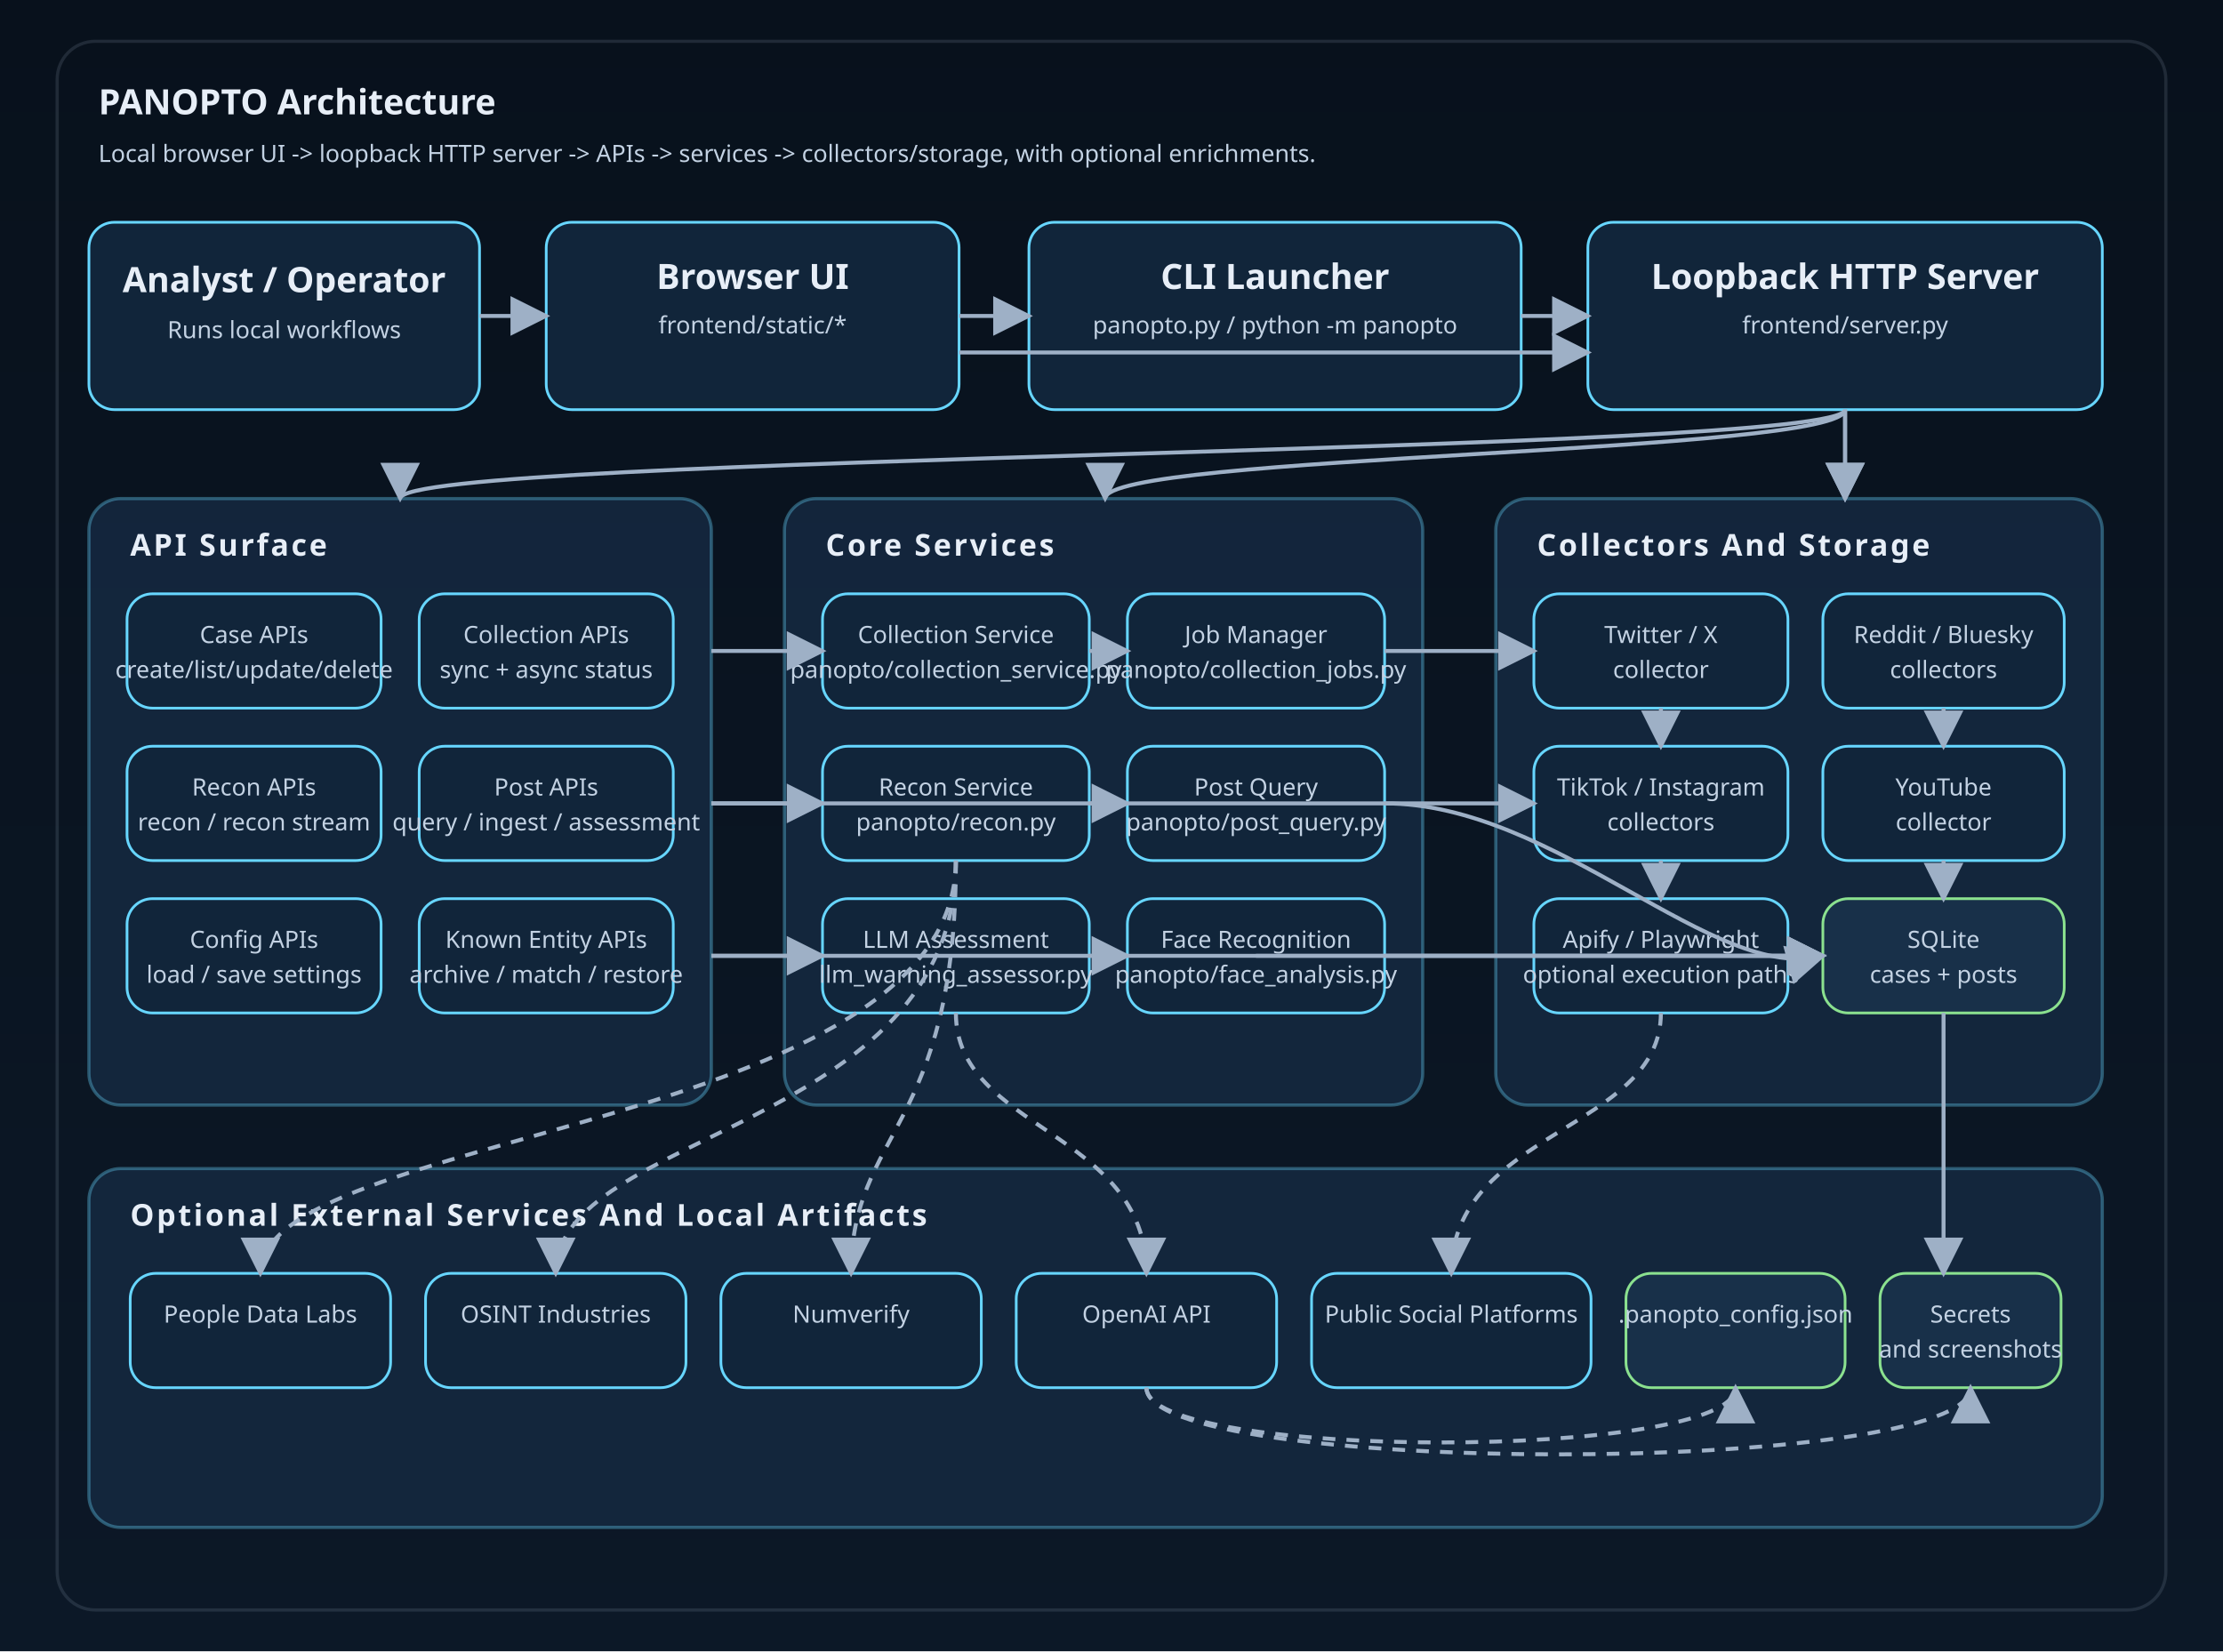
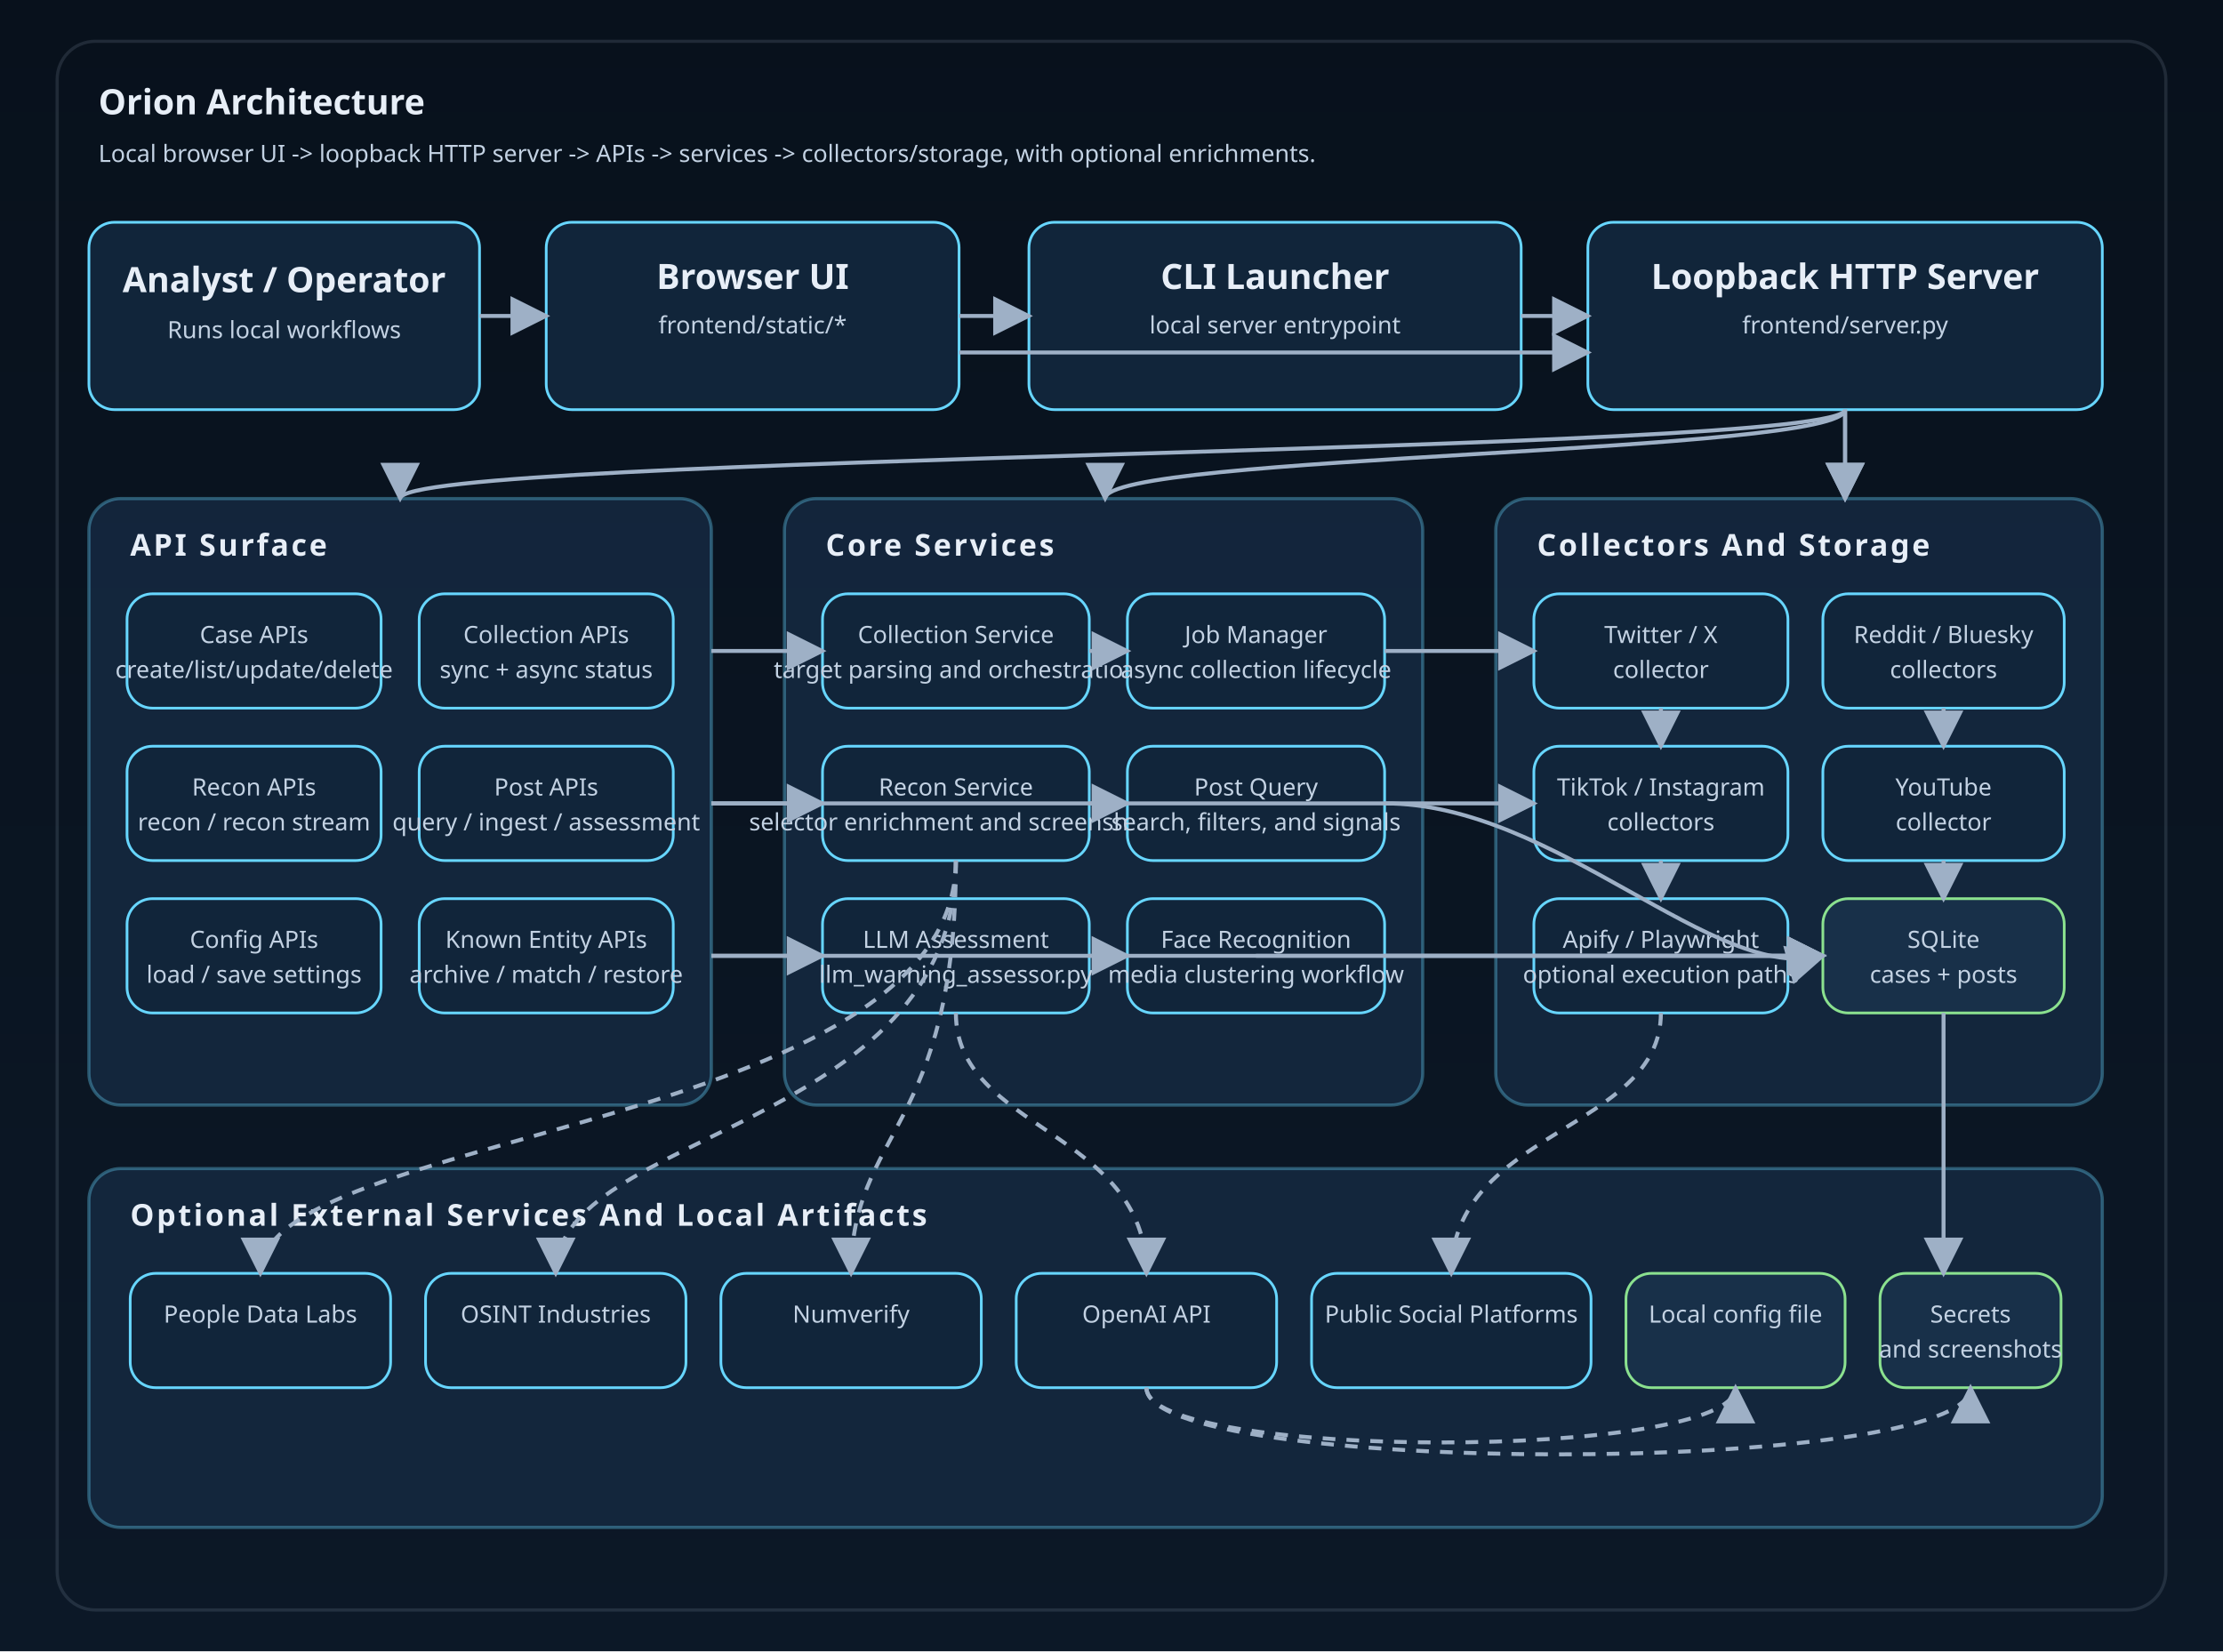
<svg xmlns="http://www.w3.org/2000/svg" viewBox="0 0 1400 1040" role="img" aria-labelledby="title desc">
  <defs>
    <linearGradient id="bg" x1="0" x2="0" y1="0" y2="1">
      <stop offset="0%" stop-color="#08111c" />
      <stop offset="100%" stop-color="#0c1827" />
    </linearGradient>
    <style>
      text { font-family: 'IBM Plex Sans', 'Segoe UI', sans-serif; fill: #e7eef7; }
      .label { font-size: 22px; font-weight: 700; }
      .small { font-size: 15px; fill: #c3d2e3; }
      .group { fill: rgba(20, 40, 62, 0.92); stroke: rgba(103, 214, 255, 0.35); stroke-width: 2; }
      .node { fill: #11253a; stroke: #67d6ff; stroke-width: 1.7; rx: 16; ry: 16; }
      .store { fill: #183049; stroke: #8be18f; stroke-width: 1.7; rx: 16; ry: 16; }
      .edge { stroke: #9eb0c6; stroke-width: 2.5; fill: none; marker-end: url(#arrow); }
      .optional { stroke-dasharray: 8 7; }
      .group-title { font-size: 19px; font-weight: 700; letter-spacing: 0.08em; text-transform: uppercase; }
    </style>
    <marker id="arrow" markerWidth="10" markerHeight="10" refX="9" refY="5" orient="auto">
      <path d="M0,0 L10,5 L0,10 z" fill="#9eb0c6" />
    </marker>
  </defs>
  <rect width="1400" height="1040" fill="url(#bg)" />
  <rect x="36" y="26" width="1328" height="988" rx="24" fill="none" stroke="rgba(158,176,198,0.16)" stroke-width="2" />
-   <text x="62" y="72" class="label">PANOPTO Architecture</text>
+   <text x="62" y="72" class="label">Orion Architecture</text>
  <text x="62" y="102" class="small">Local browser UI -&gt; loopback HTTP server -&gt; APIs -&gt; services -&gt; collectors/storage, with optional enrichments.</text>
  <rect x="56" y="140" width="246" height="118" class="node" />
  <text x="179" y="184" text-anchor="middle" class="label">Analyst / Operator</text>
  <text x="179" y="213" text-anchor="middle" class="small">Runs local workflows</text>
  <rect x="344" y="140" width="260" height="118" class="node" />
  <text x="474" y="182" text-anchor="middle" class="label">Browser UI</text>
  <text x="474" y="210" text-anchor="middle" class="small">frontend/static/*</text>
  <rect x="648" y="140" width="310" height="118" class="node" />
  <text x="803" y="182" text-anchor="middle" class="label">CLI Launcher</text>
-   <text x="803" y="210" text-anchor="middle" class="small">panopto.py / python -m panopto</text>
+   <text x="803" y="210" text-anchor="middle" class="small">local server entrypoint</text>
  <rect x="1000" y="140" width="324" height="118" class="node" />
  <text x="1162" y="182" text-anchor="middle" class="label">Loopback HTTP Server</text>
  <text x="1162" y="210" text-anchor="middle" class="small">frontend/server.py</text>
  <path d="M302 199 H344" class="edge" />
  <path d="M604 199 H648" class="edge" />
  <path d="M604 222 C760 222, 830 222, 1000 222" class="edge" />
  <path d="M958 199 H1000" class="edge" />
  <rect x="56" y="314" width="392" height="382" rx="20" class="group" />
  <text x="82" y="350" class="group-title">API Surface</text>
  <rect x="80" y="374" width="160" height="72" class="node" />
  <text x="160" y="405" text-anchor="middle" class="small">Case APIs</text>
  <text x="160" y="427" text-anchor="middle" class="small">create/list/update/delete</text>
  <rect x="264" y="374" width="160" height="72" class="node" />
  <text x="344" y="405" text-anchor="middle" class="small">Collection APIs</text>
  <text x="344" y="427" text-anchor="middle" class="small">sync + async status</text>
  <rect x="80" y="470" width="160" height="72" class="node" />
  <text x="160" y="501" text-anchor="middle" class="small">Recon APIs</text>
  <text x="160" y="523" text-anchor="middle" class="small">recon / recon stream</text>
  <rect x="264" y="470" width="160" height="72" class="node" />
  <text x="344" y="501" text-anchor="middle" class="small">Post APIs</text>
  <text x="344" y="523" text-anchor="middle" class="small">query / ingest / assessment</text>
  <rect x="80" y="566" width="160" height="72" class="node" />
  <text x="160" y="597" text-anchor="middle" class="small">Config APIs</text>
  <text x="160" y="619" text-anchor="middle" class="small">load / save settings</text>
  <rect x="264" y="566" width="160" height="72" class="node" />
  <text x="344" y="597" text-anchor="middle" class="small">Known Entity APIs</text>
  <text x="344" y="619" text-anchor="middle" class="small">archive / match / restore</text>
  <rect x="494" y="314" width="402" height="382" rx="20" class="group" />
  <text x="520" y="350" class="group-title">Core Services</text>
  <rect x="518" y="374" width="168" height="72" class="node" />
  <text x="602" y="405" text-anchor="middle" class="small">Collection Service</text>
-   <text x="602" y="427" text-anchor="middle" class="small">panopto/collection_service.py</text>
+   <text x="602" y="427" text-anchor="middle" class="small">target parsing and orchestration</text>
  <rect x="710" y="374" width="162" height="72" class="node" />
  <text x="791" y="405" text-anchor="middle" class="small">Job Manager</text>
-   <text x="791" y="427" text-anchor="middle" class="small">panopto/collection_jobs.py</text>
+   <text x="791" y="427" text-anchor="middle" class="small">async collection lifecycle</text>
  <rect x="518" y="470" width="168" height="72" class="node" />
  <text x="602" y="501" text-anchor="middle" class="small">Recon Service</text>
-   <text x="602" y="523" text-anchor="middle" class="small">panopto/recon.py</text>
+   <text x="602" y="523" text-anchor="middle" class="small">selector enrichment and screenshots</text>
  <rect x="710" y="470" width="162" height="72" class="node" />
  <text x="791" y="501" text-anchor="middle" class="small">Post Query</text>
-   <text x="791" y="523" text-anchor="middle" class="small">panopto/post_query.py</text>
+   <text x="791" y="523" text-anchor="middle" class="small">search, filters, and signals</text>
  <rect x="518" y="566" width="168" height="72" class="node" />
  <text x="602" y="597" text-anchor="middle" class="small">LLM Assessment</text>
  <text x="602" y="619" text-anchor="middle" class="small">llm_warning_assessor.py</text>
  <rect x="710" y="566" width="162" height="72" class="node" />
  <text x="791" y="597" text-anchor="middle" class="small">Face Recognition</text>
-   <text x="791" y="619" text-anchor="middle" class="small">panopto/face_analysis.py</text>
+   <text x="791" y="619" text-anchor="middle" class="small">media clustering workflow</text>
  <rect x="942" y="314" width="382" height="382" rx="20" class="group" />
  <text x="968" y="350" class="group-title">Collectors And Storage</text>
  <rect x="966" y="374" width="160" height="72" class="node" />
  <text x="1046" y="405" text-anchor="middle" class="small">Twitter / X</text>
  <text x="1046" y="427" text-anchor="middle" class="small">collector</text>
  <rect x="1148" y="374" width="152" height="72" class="node" />
  <text x="1224" y="405" text-anchor="middle" class="small">Reddit / Bluesky</text>
  <text x="1224" y="427" text-anchor="middle" class="small">collectors</text>
  <rect x="966" y="470" width="160" height="72" class="node" />
  <text x="1046" y="501" text-anchor="middle" class="small">TikTok / Instagram</text>
  <text x="1046" y="523" text-anchor="middle" class="small">collectors</text>
  <rect x="1148" y="470" width="152" height="72" class="node" />
  <text x="1224" y="501" text-anchor="middle" class="small">YouTube</text>
  <text x="1224" y="523" text-anchor="middle" class="small">collector</text>
  <rect x="966" y="566" width="160" height="72" class="node" />
  <text x="1046" y="597" text-anchor="middle" class="small">Apify / Playwright</text>
  <text x="1046" y="619" text-anchor="middle" class="small">optional execution paths</text>
  <rect x="1148" y="566" width="152" height="72" class="store" />
  <text x="1224" y="597" text-anchor="middle" class="small">SQLite</text>
  <text x="1224" y="619" text-anchor="middle" class="small">cases + posts</text>
  <rect x="56" y="736" width="1268" height="226" rx="20" class="group" />
  <text x="82" y="772" class="group-title">Optional External Services And Local Artifacts</text>
  <rect x="82" y="802" width="164" height="72" class="node" />
  <text x="164" y="833" text-anchor="middle" class="small">People Data Labs</text>
  <rect x="268" y="802" width="164" height="72" class="node" />
  <text x="350" y="833" text-anchor="middle" class="small">OSINT Industries</text>
  <rect x="454" y="802" width="164" height="72" class="node" />
  <text x="536" y="833" text-anchor="middle" class="small">Numverify</text>
  <rect x="640" y="802" width="164" height="72" class="node" />
  <text x="722" y="833" text-anchor="middle" class="small">OpenAI API</text>
  <rect x="826" y="802" width="176" height="72" class="node" />
  <text x="914" y="833" text-anchor="middle" class="small">Public Social Platforms</text>
  <rect x="1024" y="802" width="138" height="72" class="store" />
-   <text x="1093" y="833" text-anchor="middle" class="small">.panopto_config.json</text>
+   <text x="1093" y="833" text-anchor="middle" class="small">Local config file</text>
  <rect x="1184" y="802" width="114" height="72" class="store" />
  <text x="1241" y="833" text-anchor="middle" class="small">Secrets</text>
  <text x="1241" y="855" text-anchor="middle" class="small">and screenshots</text>
  <path d="M1162 258 V314" class="edge" />
  <path d="M1162 258 C1162 286, 252 286, 252 314" class="edge" />
  <path d="M1162 258 C1162 286, 696 286, 696 314" class="edge" />
  <path d="M448 410 H518" class="edge" />
  <path d="M448 506 H518" class="edge" />
  <path d="M448 602 H518" class="edge" />
  <path d="M448 506 H710" class="edge" />
  <path d="M448 602 H710" class="edge" />
  <path d="M686 410 H710" class="edge" />
  <path d="M872 410 C908 410, 920 410, 966 410" class="edge" />
  <path d="M686 506 C820 506, 890 506, 966 506" class="edge" />
  <path d="M686 602 C870 602, 1000 602, 1148 602" class="edge" />
  <path d="M872 506 C980 506, 1080 620, 1148 602" class="edge" />
  <path d="M872 602 H1148" class="edge" />
  <path d="M1046 446 V470" class="edge" />
  <path d="M1224 446 V470" class="edge" />
  <path d="M1224 542 V566" class="edge" />
  <path d="M1046 542 V566" class="edge optional" />
  <path d="M1046 638 C1046 712, 914 712, 914 802" class="edge optional" />
  <path d="M1224 638 V802" class="edge" />
  <path d="M602 542 C602 712, 164 712, 164 802" class="edge optional" />
  <path d="M602 542 C602 712, 350 712, 350 802" class="edge optional" />
  <path d="M602 542 C602 712, 536 712, 536 802" class="edge optional" />
  <path d="M602 638 C602 712, 722 712, 722 802" class="edge optional" />
  <path d="M791 602 C910 602, 1030 602, 1148 602" class="edge" />
  <path d="M1162 258 C1162 286, 1162 286, 1162 314" class="edge" />
  <path d="M722 874 C722 920, 1093 920, 1093 874" class="edge optional" />
  <path d="M722 874 C722 930, 1241 930, 1241 874" class="edge optional" />
</svg>
